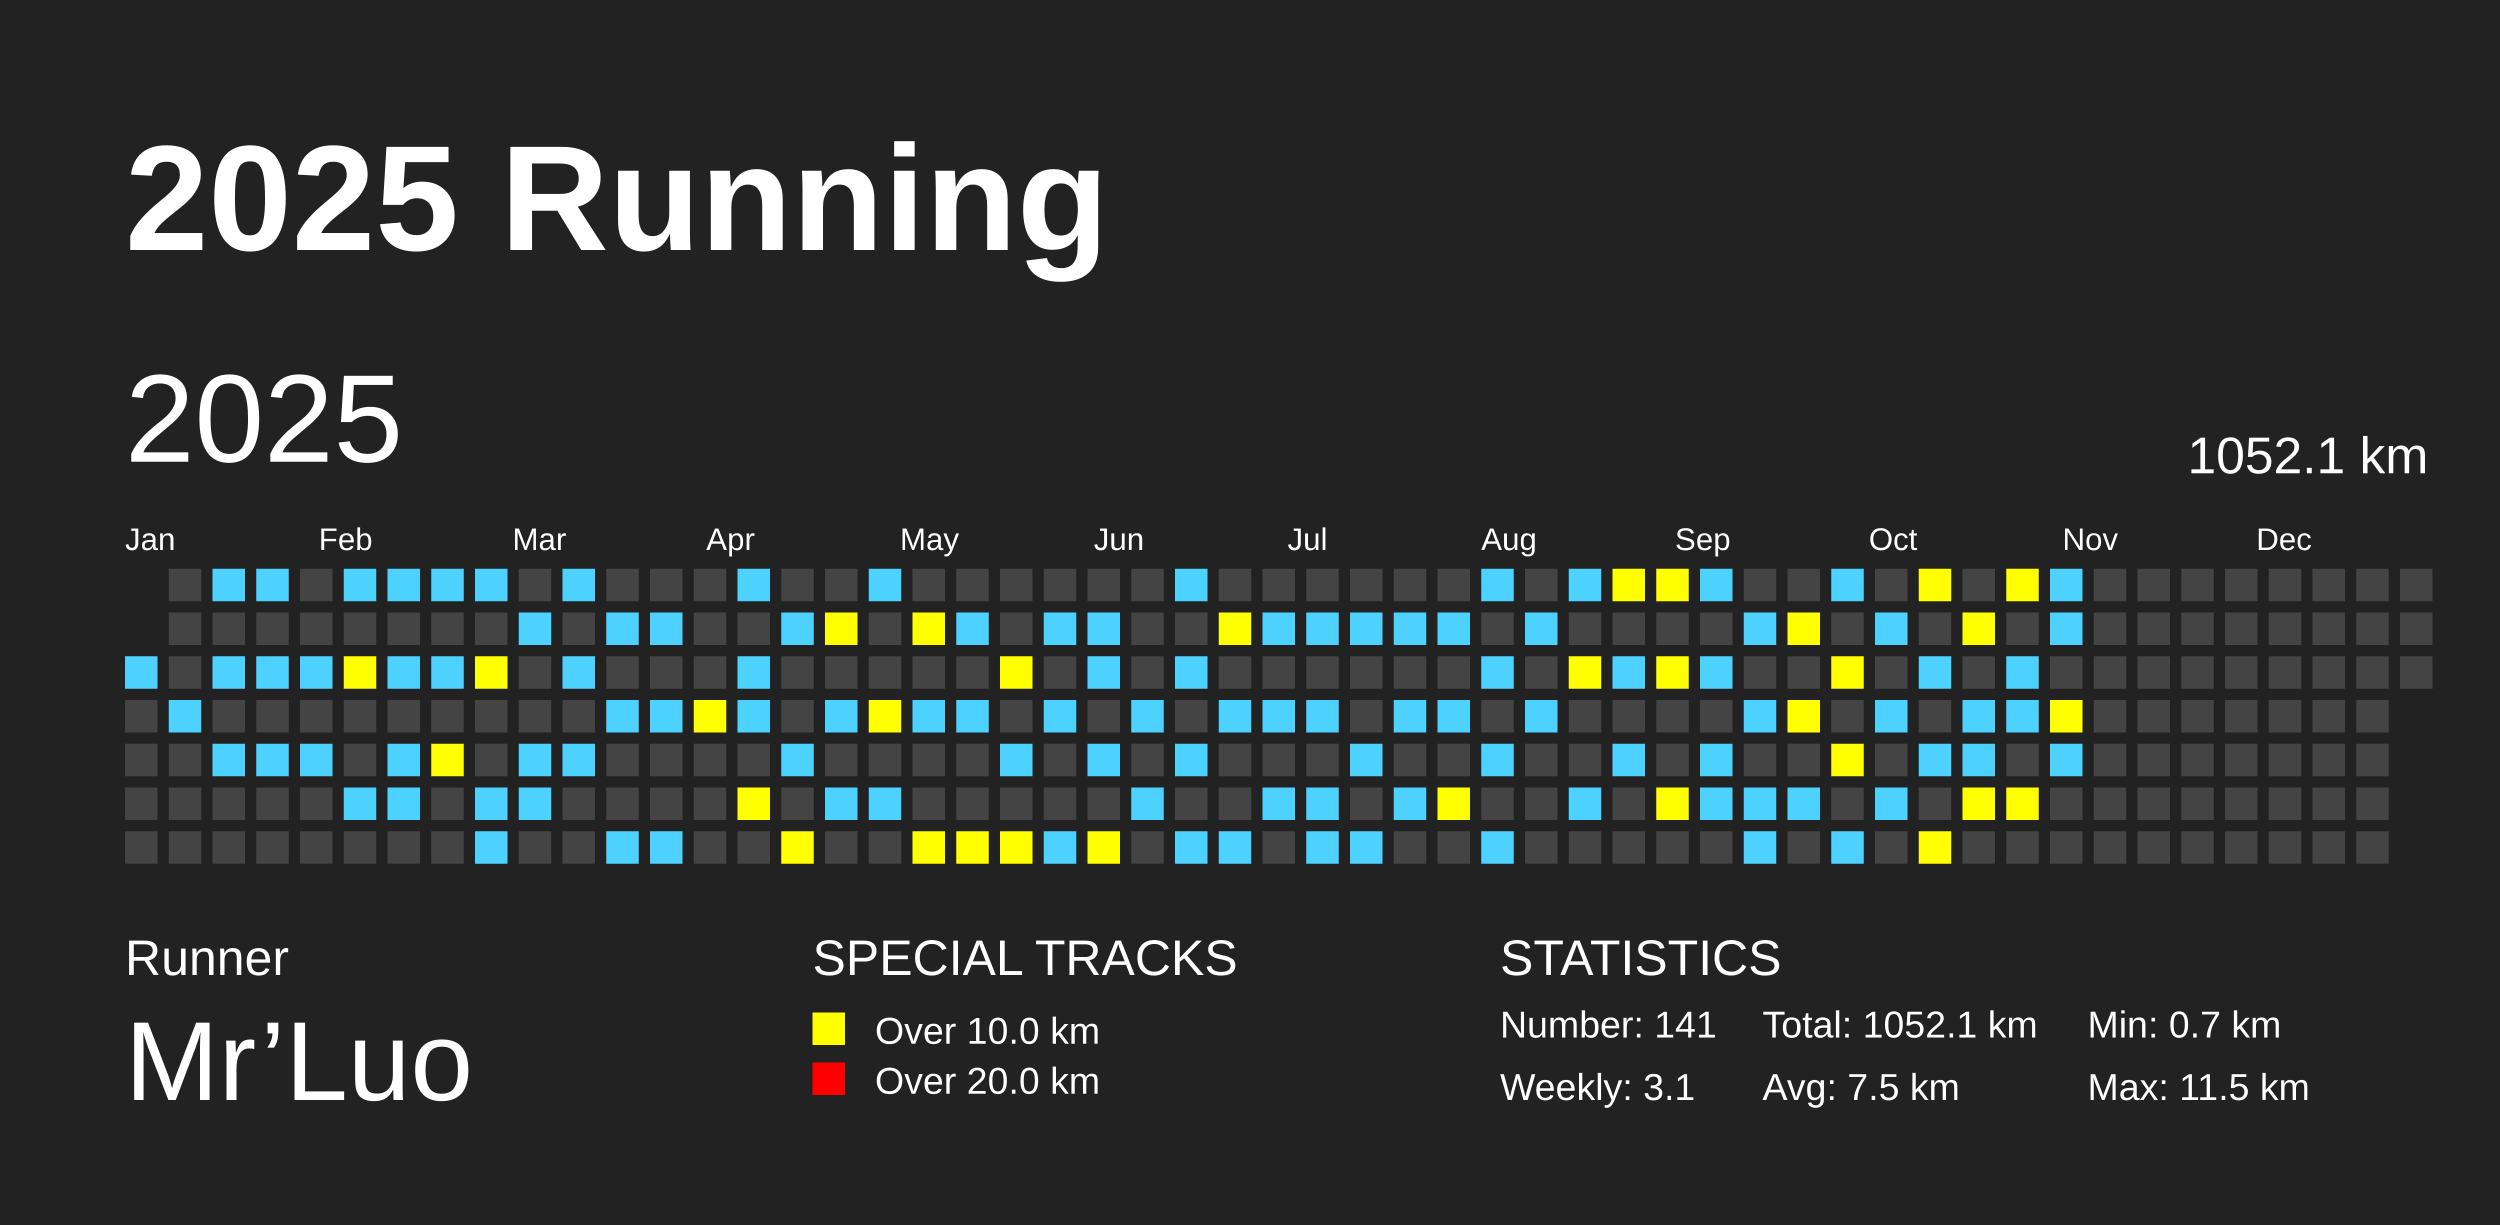
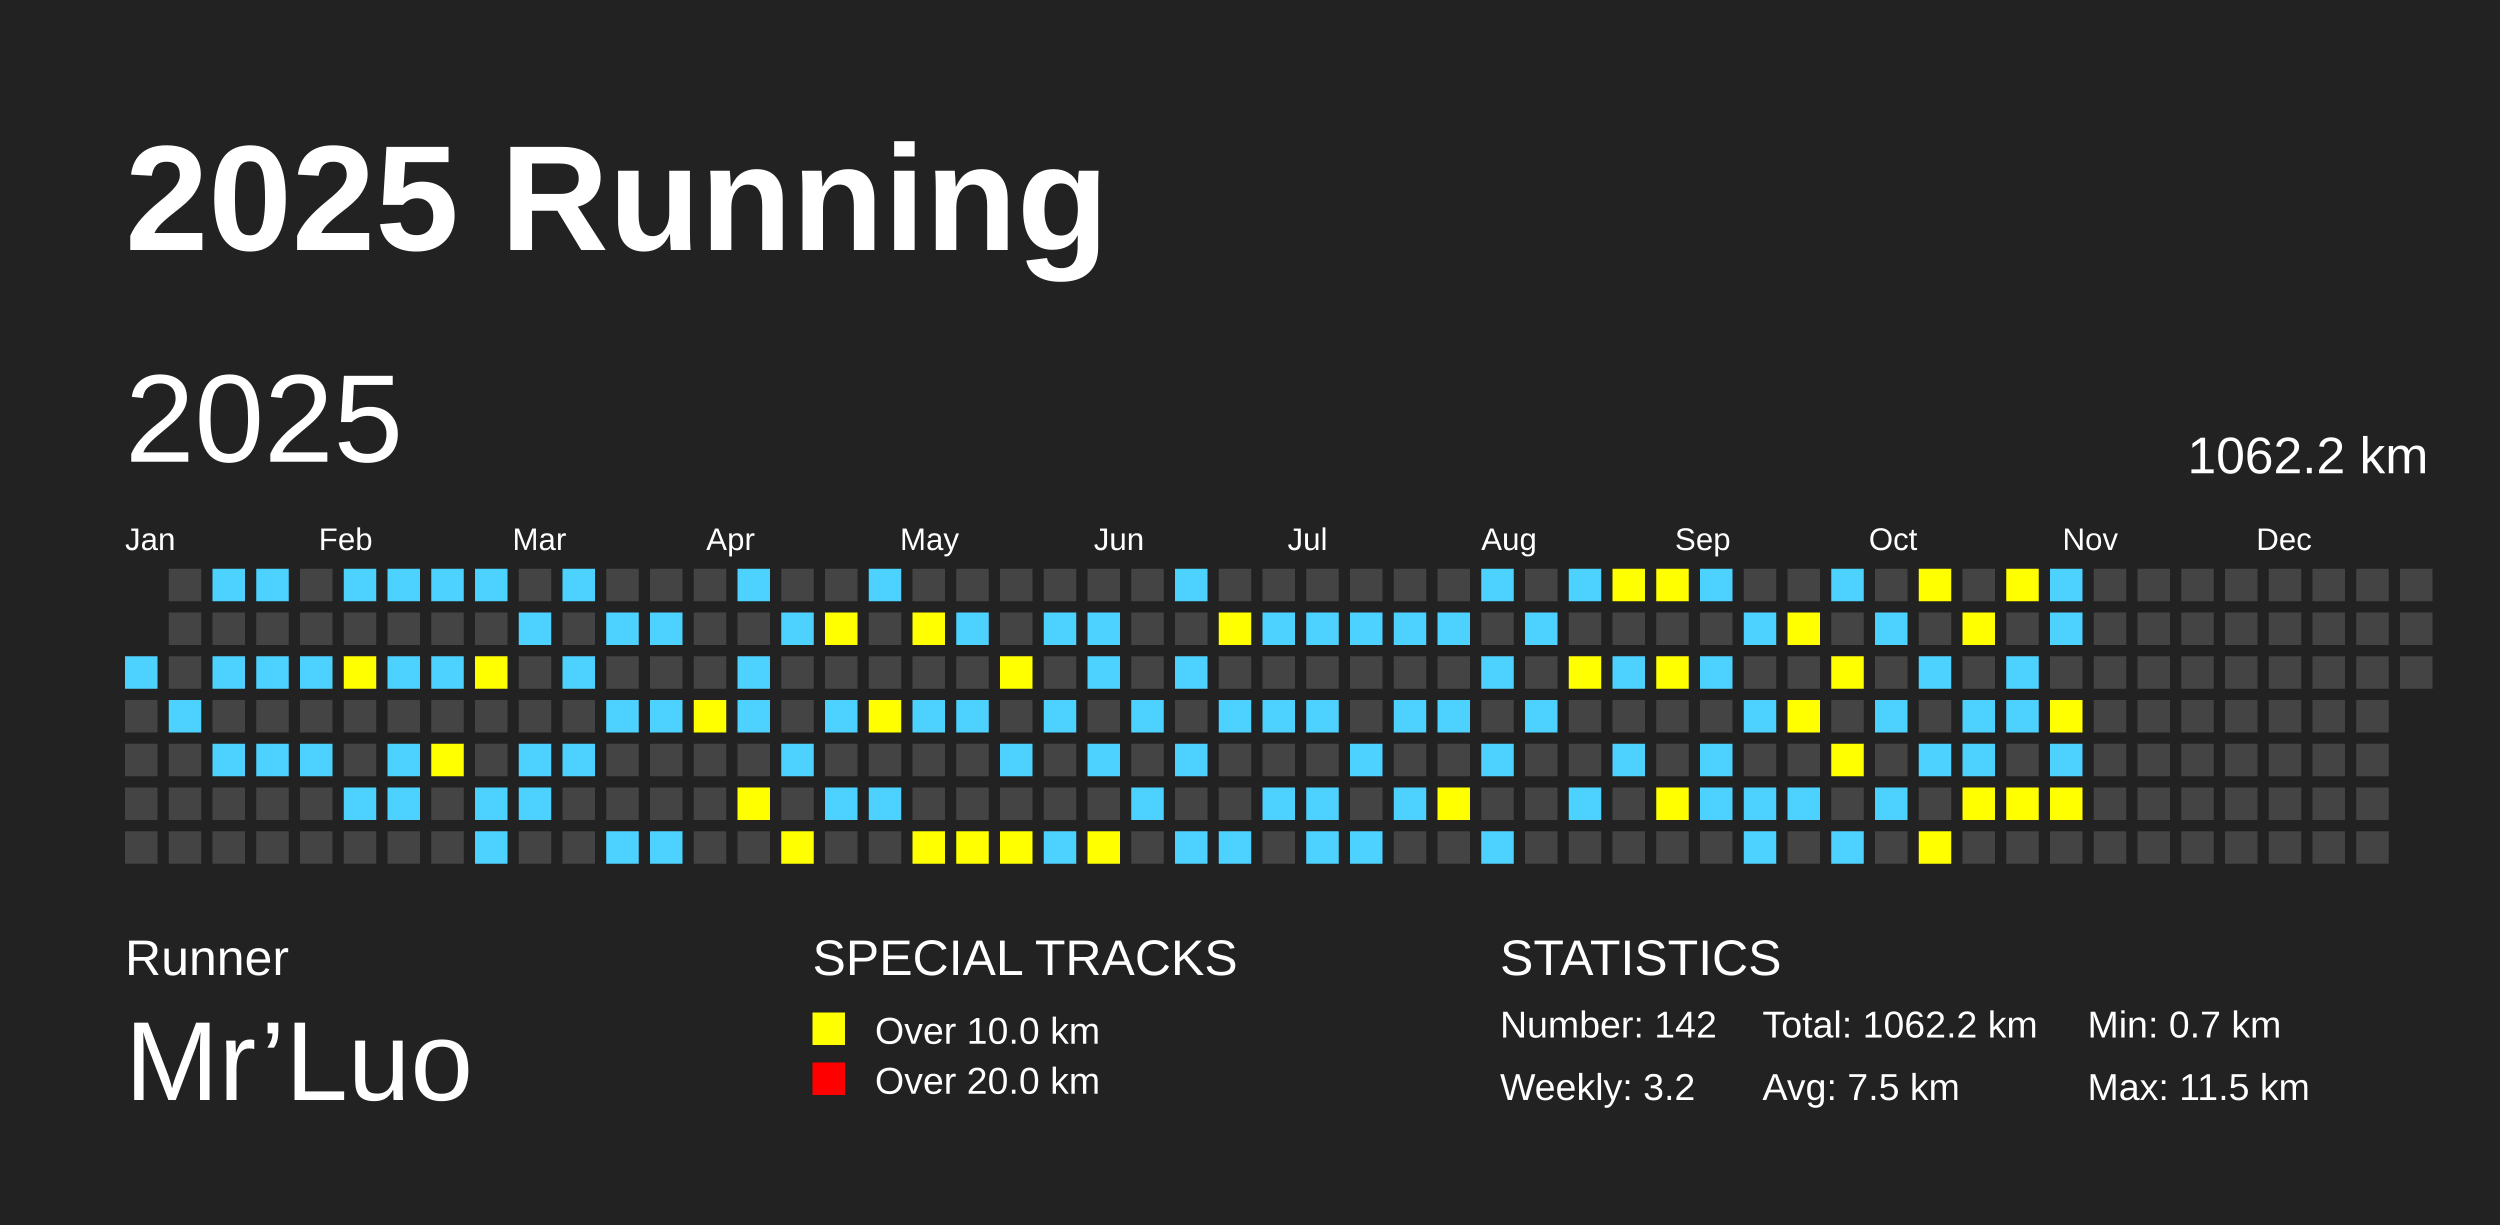
<svg xmlns="http://www.w3.org/2000/svg" baseProfile="full" height="98mm" version="1.1" viewBox="0,0,200,98" width="200mm">
  <defs />
  <rect fill="#222222" height="98" width="200" x="0" y="0" />
  <text fill="#FFFFFF" style="font-size:12px; font-family:Arial; font-weight:bold;" x="10" y="20">2025 Running</text>
  <text fill="#FFFFFF" style="font-size:4px; font-family:Arial" x="10" y="78">Runner</text>
  <text fill="#FFFFFF" style="font-size:9px; font-family:Arial" x="10" y="88">Mr’Luo</text>
  <text fill="#FFFFFF" style="font-size:4px; font-family:Arial" x="65" y="78">SPECIAL TRACKS</text>
  <rect fill="yellow" height="2.6" width="2.6" x="65" y="81" />
  <text fill="#FFFFFF" style="font-size:3px; font-family:Arial" x="70" y="83.5">Over 10.0 km</text>
  <rect fill="red" height="2.6" width="2.6" x="65" y="85" />
  <text fill="#FFFFFF" style="font-size:3px; font-family:Arial" x="70" y="87.5">Over 20.0 km</text>
  <text fill="#FFFFFF" style="font-size:4px; font-family:Arial" x="120" y="78">STATISTICS</text>
-   <text fill="#FFFFFF" style="font-size:3px; font-family:Arial" x="120" y="83">Number: 141</text>
-   <text fill="#FFFFFF" style="font-size:3px; font-family:Arial" x="120" y="88">Weekly: 3.1</text>
-   <text fill="#FFFFFF" style="font-size:3px; font-family:Arial" x="141" y="83">Total: 1052.1 km</text>
+   <text fill="#FFFFFF" style="font-size:3px; font-family:Arial" x="120" y="83">Number: 142</text>
+   <text fill="#FFFFFF" style="font-size:3px; font-family:Arial" x="120" y="88">Weekly: 3.2</text>
+   <text fill="#FFFFFF" style="font-size:3px; font-family:Arial" x="141" y="83">Total: 1062.2 km</text>
  <text fill="#FFFFFF" style="font-size:3px; font-family:Arial" x="141" y="88">Avg: 7.5 km</text>
  <text fill="#FFFFFF" style="font-size:3px; font-family:Arial" x="167" y="83">Min: 0.7 km</text>
  <text fill="#FFFFFF" style="font-size:3px; font-family:Arial" x="167" y="88">Max: 11.5 km</text>
  <text dominant-baseline="hanging" fill="#FFFFFF" style="font-size:10.0px; font-family:Arial;" x="10" y="30">2025</text>
-   <text dominant-baseline="hanging" fill="#FFFFFF" style="font-size:4.125px; font-family:Arial;" x="175" y="35">1052.1 km</text>
+   <text dominant-baseline="hanging" fill="#FFFFFF" style="font-size:4.125px; font-family:Arial;" x="175" y="35">1062.2 km</text>
  <text fill="#FFFFFF" style="font-size:2.5px; font-family:Arial" x="10.0" y="44">Jan</text>
  <text fill="#FFFFFF" style="font-size:2.5px; font-family:Arial" x="25.5" y="44">Feb</text>
  <text fill="#FFFFFF" style="font-size:2.5px; font-family:Arial" x="41.0" y="44">Mar</text>
  <text fill="#FFFFFF" style="font-size:2.5px; font-family:Arial" x="56.5" y="44">Apr</text>
  <text fill="#FFFFFF" style="font-size:2.5px; font-family:Arial" x="72.0" y="44">May</text>
  <text fill="#FFFFFF" style="font-size:2.5px; font-family:Arial" x="87.5" y="44">Jun</text>
  <text fill="#FFFFFF" style="font-size:2.5px; font-family:Arial" x="103.0" y="44">Jul</text>
  <text fill="#FFFFFF" style="font-size:2.5px; font-family:Arial" x="118.5" y="44">Aug</text>
  <text fill="#FFFFFF" style="font-size:2.5px; font-family:Arial" x="134.0" y="44">Sep</text>
  <text fill="#FFFFFF" style="font-size:2.5px; font-family:Arial" x="149.5" y="44">Oct</text>
  <text fill="#FFFFFF" style="font-size:2.5px; font-family:Arial" x="165.0" y="44">Nov</text>
  <text fill="#FFFFFF" style="font-size:2.5px; font-family:Arial" x="180.5" y="44">Dec</text>
  <rect fill="#4DD2FF" height="2.6" width="2.6" x="10.0" y="52.5" />
  <rect fill="#444444" height="2.6" width="2.6" x="10.0" y="56.0" />
  <rect fill="#444444" height="2.6" width="2.6" x="10.0" y="59.5" />
  <rect fill="#444444" height="2.6" width="2.6" x="10.0" y="63.0" />
  <rect fill="#444444" height="2.6" width="2.6" x="10.0" y="66.5" />
  <rect fill="#444444" height="2.6" width="2.6" x="13.5" y="45.5" />
  <rect fill="#444444" height="2.6" width="2.6" x="13.5" y="49.0" />
  <rect fill="#444444" height="2.6" width="2.6" x="13.5" y="52.5" />
  <rect fill="#4DD2FF" height="2.6" width="2.6" x="13.5" y="56.0" />
  <rect fill="#444444" height="2.6" width="2.6" x="13.5" y="59.5" />
  <rect fill="#444444" height="2.6" width="2.6" x="13.5" y="63.0" />
  <rect fill="#444444" height="2.6" width="2.6" x="13.5" y="66.5" />
  <rect fill="#4DD2FF" height="2.6" width="2.6" x="17.0" y="45.5" />
  <rect fill="#444444" height="2.6" width="2.6" x="17.0" y="49.0" />
  <rect fill="#4DD2FF" height="2.6" width="2.6" x="17.0" y="52.5" />
  <rect fill="#444444" height="2.6" width="2.6" x="17.0" y="56.0" />
  <rect fill="#4DD2FF" height="2.6" width="2.6" x="17.0" y="59.5" />
  <rect fill="#444444" height="2.6" width="2.6" x="17.0" y="63.0" />
  <rect fill="#444444" height="2.6" width="2.6" x="17.0" y="66.5" />
  <rect fill="#4DD2FF" height="2.6" width="2.6" x="20.5" y="45.5" />
  <rect fill="#444444" height="2.6" width="2.6" x="20.5" y="49.0" />
  <rect fill="#4DD2FF" height="2.6" width="2.6" x="20.5" y="52.5" />
  <rect fill="#444444" height="2.6" width="2.6" x="20.5" y="56.0" />
  <rect fill="#4DD2FF" height="2.6" width="2.6" x="20.5" y="59.5" />
  <rect fill="#444444" height="2.6" width="2.6" x="20.5" y="63.0" />
  <rect fill="#444444" height="2.6" width="2.6" x="20.5" y="66.5" />
  <rect fill="#444444" height="2.6" width="2.6" x="24.0" y="45.5" />
  <rect fill="#444444" height="2.6" width="2.6" x="24.0" y="49.0" />
  <rect fill="#4DD2FF" height="2.6" width="2.6" x="24.0" y="52.5" />
  <rect fill="#444444" height="2.6" width="2.6" x="24.0" y="56.0" />
  <rect fill="#4DD2FF" height="2.6" width="2.6" x="24.0" y="59.5" />
  <rect fill="#444444" height="2.6" width="2.6" x="24.0" y="63.0" />
  <rect fill="#444444" height="2.6" width="2.6" x="24.0" y="66.5" />
  <rect fill="#4DD2FF" height="2.6" width="2.6" x="27.5" y="45.5" />
  <rect fill="#444444" height="2.6" width="2.6" x="27.5" y="49.0" />
  <rect fill="yellow" height="2.6" width="2.6" x="27.5" y="52.5" />
  <rect fill="#444444" height="2.6" width="2.6" x="27.5" y="56.0" />
  <rect fill="#444444" height="2.6" width="2.6" x="27.5" y="59.5" />
  <rect fill="#4DD2FF" height="2.6" width="2.6" x="27.5" y="63.0" />
  <rect fill="#444444" height="2.6" width="2.6" x="27.5" y="66.5" />
  <rect fill="#4DD2FF" height="2.6" width="2.6" x="31.0" y="45.5" />
  <rect fill="#444444" height="2.6" width="2.6" x="31.0" y="49.0" />
  <rect fill="#4DD2FF" height="2.6" width="2.6" x="31.0" y="52.5" />
  <rect fill="#444444" height="2.6" width="2.6" x="31.0" y="56.0" />
  <rect fill="#4DD2FF" height="2.6" width="2.6" x="31.0" y="59.5" />
  <rect fill="#4DD2FF" height="2.6" width="2.6" x="31.0" y="63.0" />
  <rect fill="#444444" height="2.6" width="2.6" x="31.0" y="66.5" />
  <rect fill="#4DD2FF" height="2.6" width="2.6" x="34.5" y="45.5" />
  <rect fill="#444444" height="2.6" width="2.6" x="34.5" y="49.0" />
  <rect fill="#4DD2FF" height="2.6" width="2.6" x="34.5" y="52.5" />
  <rect fill="#444444" height="2.6" width="2.6" x="34.5" y="56.0" />
  <rect fill="yellow" height="2.6" width="2.6" x="34.5" y="59.5" />
  <rect fill="#444444" height="2.6" width="2.6" x="34.5" y="63.0" />
  <rect fill="#444444" height="2.6" width="2.6" x="34.5" y="66.5" />
  <rect fill="#4DD2FF" height="2.6" width="2.6" x="38.0" y="45.5" />
  <rect fill="#444444" height="2.6" width="2.6" x="38.0" y="49.0" />
  <rect fill="yellow" height="2.6" width="2.6" x="38.0" y="52.5" />
  <rect fill="#444444" height="2.6" width="2.6" x="38.0" y="56.0" />
  <rect fill="#444444" height="2.6" width="2.6" x="38.0" y="59.5" />
  <rect fill="#4DD2FF" height="2.6" width="2.6" x="38.0" y="63.0" />
  <rect fill="#4DD2FF" height="2.6" width="2.6" x="38.0" y="66.5" />
  <rect fill="#444444" height="2.6" width="2.6" x="41.5" y="45.5" />
  <rect fill="#4DD2FF" height="2.6" width="2.6" x="41.5" y="49.0" />
  <rect fill="#444444" height="2.6" width="2.6" x="41.5" y="52.5" />
  <rect fill="#444444" height="2.6" width="2.6" x="41.5" y="56.0" />
  <rect fill="#4DD2FF" height="2.6" width="2.6" x="41.5" y="59.5" />
  <rect fill="#4DD2FF" height="2.6" width="2.6" x="41.5" y="63.0" />
  <rect fill="#444444" height="2.6" width="2.6" x="41.5" y="66.5" />
  <rect fill="#4DD2FF" height="2.6" width="2.6" x="45.0" y="45.5" />
  <rect fill="#444444" height="2.6" width="2.6" x="45.0" y="49.0" />
  <rect fill="#4DD2FF" height="2.6" width="2.6" x="45.0" y="52.5" />
  <rect fill="#444444" height="2.6" width="2.6" x="45.0" y="56.0" />
  <rect fill="#4DD2FF" height="2.6" width="2.6" x="45.0" y="59.5" />
  <rect fill="#444444" height="2.6" width="2.6" x="45.0" y="63.0" />
  <rect fill="#444444" height="2.6" width="2.6" x="45.0" y="66.5" />
  <rect fill="#444444" height="2.6" width="2.6" x="48.5" y="45.5" />
  <rect fill="#4DD2FF" height="2.6" width="2.6" x="48.5" y="49.0" />
  <rect fill="#444444" height="2.6" width="2.6" x="48.5" y="52.5" />
  <rect fill="#4DD2FF" height="2.6" width="2.6" x="48.5" y="56.0" />
  <rect fill="#444444" height="2.6" width="2.6" x="48.5" y="59.5" />
  <rect fill="#444444" height="2.6" width="2.6" x="48.5" y="63.0" />
  <rect fill="#4DD2FF" height="2.6" width="2.6" x="48.5" y="66.5" />
  <rect fill="#444444" height="2.6" width="2.6" x="52.0" y="45.5" />
  <rect fill="#4DD2FF" height="2.6" width="2.6" x="52.0" y="49.0" />
  <rect fill="#444444" height="2.6" width="2.6" x="52.0" y="52.5" />
  <rect fill="#4DD2FF" height="2.6" width="2.6" x="52.0" y="56.0" />
  <rect fill="#444444" height="2.6" width="2.6" x="52.0" y="59.5" />
  <rect fill="#444444" height="2.6" width="2.6" x="52.0" y="63.0" />
  <rect fill="#4DD2FF" height="2.6" width="2.6" x="52.0" y="66.5" />
  <rect fill="#444444" height="2.6" width="2.6" x="55.5" y="45.5" />
  <rect fill="#444444" height="2.6" width="2.6" x="55.5" y="49.0" />
  <rect fill="#444444" height="2.6" width="2.6" x="55.5" y="52.5" />
  <rect fill="yellow" height="2.6" width="2.6" x="55.5" y="56.0" />
  <rect fill="#444444" height="2.6" width="2.6" x="55.5" y="59.5" />
  <rect fill="#444444" height="2.6" width="2.6" x="55.5" y="63.0" />
  <rect fill="#444444" height="2.6" width="2.6" x="55.5" y="66.5" />
  <rect fill="#4DD2FF" height="2.6" width="2.6" x="59.0" y="45.5" />
  <rect fill="#444444" height="2.6" width="2.6" x="59.0" y="49.0" />
  <rect fill="#4DD2FF" height="2.6" width="2.6" x="59.0" y="52.5" />
  <rect fill="#4DD2FF" height="2.6" width="2.6" x="59.0" y="56.0" />
  <rect fill="#444444" height="2.6" width="2.6" x="59.0" y="59.5" />
  <rect fill="yellow" height="2.6" width="2.6" x="59.0" y="63.0" />
  <rect fill="#444444" height="2.6" width="2.6" x="59.0" y="66.5" />
  <rect fill="#444444" height="2.6" width="2.6" x="62.5" y="45.5" />
  <rect fill="#4DD2FF" height="2.6" width="2.6" x="62.5" y="49.0" />
  <rect fill="#444444" height="2.6" width="2.6" x="62.5" y="52.5" />
  <rect fill="#444444" height="2.6" width="2.6" x="62.5" y="56.0" />
  <rect fill="#4DD2FF" height="2.6" width="2.6" x="62.5" y="59.5" />
  <rect fill="#444444" height="2.6" width="2.6" x="62.5" y="63.0" />
  <rect fill="yellow" height="2.6" width="2.6" x="62.5" y="66.5" />
  <rect fill="#444444" height="2.6" width="2.6" x="66.0" y="45.5" />
  <rect fill="yellow" height="2.6" width="2.6" x="66.0" y="49.0" />
  <rect fill="#444444" height="2.6" width="2.6" x="66.0" y="52.5" />
  <rect fill="#4DD2FF" height="2.6" width="2.6" x="66.0" y="56.0" />
  <rect fill="#444444" height="2.6" width="2.6" x="66.0" y="59.5" />
  <rect fill="#4DD2FF" height="2.6" width="2.6" x="66.0" y="63.0" />
  <rect fill="#444444" height="2.6" width="2.6" x="66.0" y="66.5" />
  <rect fill="#4DD2FF" height="2.6" width="2.6" x="69.5" y="45.5" />
  <rect fill="#444444" height="2.6" width="2.6" x="69.5" y="49.0" />
  <rect fill="#444444" height="2.6" width="2.6" x="69.5" y="52.5" />
  <rect fill="yellow" height="2.6" width="2.6" x="69.5" y="56.0" />
  <rect fill="#444444" height="2.6" width="2.6" x="69.5" y="59.5" />
  <rect fill="#4DD2FF" height="2.6" width="2.6" x="69.5" y="63.0" />
  <rect fill="#444444" height="2.6" width="2.6" x="69.5" y="66.5" />
  <rect fill="#444444" height="2.6" width="2.6" x="73.0" y="45.5" />
  <rect fill="yellow" height="2.6" width="2.6" x="73.0" y="49.0" />
  <rect fill="#444444" height="2.6" width="2.6" x="73.0" y="52.5" />
  <rect fill="#4DD2FF" height="2.6" width="2.6" x="73.0" y="56.0" />
  <rect fill="#444444" height="2.6" width="2.6" x="73.0" y="59.5" />
  <rect fill="#444444" height="2.6" width="2.6" x="73.0" y="63.0" />
  <rect fill="yellow" height="2.6" width="2.6" x="73.0" y="66.5" />
  <rect fill="#444444" height="2.6" width="2.6" x="76.5" y="45.5" />
  <rect fill="#4DD2FF" height="2.6" width="2.6" x="76.5" y="49.0" />
  <rect fill="#444444" height="2.6" width="2.6" x="76.5" y="52.5" />
  <rect fill="#4DD2FF" height="2.6" width="2.6" x="76.5" y="56.0" />
  <rect fill="#444444" height="2.6" width="2.6" x="76.5" y="59.5" />
  <rect fill="#444444" height="2.6" width="2.6" x="76.5" y="63.0" />
  <rect fill="yellow" height="2.6" width="2.6" x="76.5" y="66.5" />
  <rect fill="#444444" height="2.6" width="2.6" x="80.0" y="45.5" />
  <rect fill="#444444" height="2.6" width="2.6" x="80.0" y="49.0" />
  <rect fill="yellow" height="2.6" width="2.6" x="80.0" y="52.5" />
  <rect fill="#444444" height="2.6" width="2.6" x="80.0" y="56.0" />
  <rect fill="#4DD2FF" height="2.6" width="2.6" x="80.0" y="59.5" />
  <rect fill="#444444" height="2.6" width="2.6" x="80.0" y="63.0" />
  <rect fill="yellow" height="2.6" width="2.6" x="80.0" y="66.5" />
  <rect fill="#444444" height="2.6" width="2.6" x="83.5" y="45.5" />
  <rect fill="#4DD2FF" height="2.6" width="2.6" x="83.5" y="49.0" />
  <rect fill="#444444" height="2.6" width="2.6" x="83.5" y="52.5" />
  <rect fill="#4DD2FF" height="2.6" width="2.6" x="83.5" y="56.0" />
  <rect fill="#444444" height="2.6" width="2.6" x="83.5" y="59.5" />
  <rect fill="#444444" height="2.6" width="2.6" x="83.5" y="63.0" />
  <rect fill="#4DD2FF" height="2.6" width="2.6" x="83.5" y="66.5" />
  <rect fill="#444444" height="2.6" width="2.6" x="87.0" y="45.5" />
  <rect fill="#4DD2FF" height="2.6" width="2.6" x="87.0" y="49.0" />
  <rect fill="#4DD2FF" height="2.6" width="2.6" x="87.0" y="52.5" />
  <rect fill="#444444" height="2.6" width="2.6" x="87.0" y="56.0" />
  <rect fill="#4DD2FF" height="2.6" width="2.6" x="87.0" y="59.5" />
  <rect fill="#444444" height="2.6" width="2.6" x="87.0" y="63.0" />
  <rect fill="yellow" height="2.6" width="2.6" x="87.0" y="66.5" />
  <rect fill="#444444" height="2.6" width="2.6" x="90.5" y="45.5" />
  <rect fill="#444444" height="2.6" width="2.6" x="90.5" y="49.0" />
  <rect fill="#444444" height="2.6" width="2.6" x="90.5" y="52.5" />
  <rect fill="#4DD2FF" height="2.6" width="2.6" x="90.5" y="56.0" />
  <rect fill="#444444" height="2.6" width="2.6" x="90.5" y="59.5" />
  <rect fill="#4DD2FF" height="2.6" width="2.6" x="90.5" y="63.0" />
  <rect fill="#444444" height="2.6" width="2.6" x="90.5" y="66.5" />
  <rect fill="#4DD2FF" height="2.6" width="2.6" x="94.0" y="45.5" />
  <rect fill="#444444" height="2.6" width="2.6" x="94.0" y="49.0" />
  <rect fill="#4DD2FF" height="2.6" width="2.6" x="94.0" y="52.5" />
  <rect fill="#444444" height="2.6" width="2.6" x="94.0" y="56.0" />
  <rect fill="#4DD2FF" height="2.6" width="2.6" x="94.0" y="59.5" />
  <rect fill="#444444" height="2.6" width="2.6" x="94.0" y="63.0" />
  <rect fill="#4DD2FF" height="2.6" width="2.6" x="94.0" y="66.5" />
  <rect fill="#444444" height="2.6" width="2.6" x="97.5" y="45.5" />
  <rect fill="yellow" height="2.6" width="2.6" x="97.5" y="49.0" />
  <rect fill="#444444" height="2.6" width="2.6" x="97.5" y="52.5" />
  <rect fill="#4DD2FF" height="2.6" width="2.6" x="97.5" y="56.0" />
  <rect fill="#444444" height="2.6" width="2.6" x="97.5" y="59.5" />
  <rect fill="#444444" height="2.6" width="2.6" x="97.5" y="63.0" />
  <rect fill="#4DD2FF" height="2.6" width="2.6" x="97.5" y="66.5" />
  <rect fill="#444444" height="2.6" width="2.6" x="101.0" y="45.5" />
  <rect fill="#4DD2FF" height="2.6" width="2.6" x="101.0" y="49.0" />
  <rect fill="#444444" height="2.6" width="2.6" x="101.0" y="52.5" />
  <rect fill="#4DD2FF" height="2.6" width="2.6" x="101.0" y="56.0" />
  <rect fill="#444444" height="2.6" width="2.6" x="101.0" y="59.5" />
  <rect fill="#4DD2FF" height="2.6" width="2.6" x="101.0" y="63.0" />
  <rect fill="#444444" height="2.6" width="2.6" x="101.0" y="66.5" />
  <rect fill="#444444" height="2.6" width="2.6" x="104.5" y="45.5" />
  <rect fill="#4DD2FF" height="2.6" width="2.6" x="104.5" y="49.0" />
  <rect fill="#444444" height="2.6" width="2.6" x="104.5" y="52.5" />
  <rect fill="#4DD2FF" height="2.6" width="2.6" x="104.5" y="56.0" />
  <rect fill="#444444" height="2.6" width="2.6" x="104.5" y="59.5" />
  <rect fill="#4DD2FF" height="2.6" width="2.6" x="104.5" y="63.0" />
  <rect fill="#4DD2FF" height="2.6" width="2.6" x="104.5" y="66.5" />
  <rect fill="#444444" height="2.6" width="2.6" x="108.0" y="45.5" />
  <rect fill="#4DD2FF" height="2.6" width="2.6" x="108.0" y="49.0" />
  <rect fill="#444444" height="2.6" width="2.6" x="108.0" y="52.5" />
  <rect fill="#444444" height="2.6" width="2.6" x="108.0" y="56.0" />
  <rect fill="#4DD2FF" height="2.6" width="2.6" x="108.0" y="59.5" />
  <rect fill="#444444" height="2.6" width="2.6" x="108.0" y="63.0" />
  <rect fill="#4DD2FF" height="2.6" width="2.6" x="108.0" y="66.5" />
  <rect fill="#444444" height="2.6" width="2.6" x="111.5" y="45.5" />
  <rect fill="#4DD2FF" height="2.6" width="2.6" x="111.5" y="49.0" />
  <rect fill="#444444" height="2.6" width="2.6" x="111.5" y="52.5" />
  <rect fill="#4DD2FF" height="2.6" width="2.6" x="111.5" y="56.0" />
  <rect fill="#444444" height="2.6" width="2.6" x="111.5" y="59.5" />
  <rect fill="#4DD2FF" height="2.6" width="2.6" x="111.5" y="63.0" />
  <rect fill="#444444" height="2.6" width="2.6" x="111.5" y="66.5" />
  <rect fill="#444444" height="2.6" width="2.6" x="115.0" y="45.5" />
  <rect fill="#4DD2FF" height="2.6" width="2.6" x="115.0" y="49.0" />
  <rect fill="#444444" height="2.6" width="2.6" x="115.0" y="52.5" />
  <rect fill="#4DD2FF" height="2.6" width="2.6" x="115.0" y="56.0" />
  <rect fill="#444444" height="2.6" width="2.6" x="115.0" y="59.5" />
  <rect fill="yellow" height="2.6" width="2.6" x="115.0" y="63.0" />
  <rect fill="#444444" height="2.6" width="2.6" x="115.0" y="66.5" />
  <rect fill="#4DD2FF" height="2.6" width="2.6" x="118.5" y="45.5" />
  <rect fill="#444444" height="2.6" width="2.6" x="118.5" y="49.0" />
  <rect fill="#4DD2FF" height="2.6" width="2.6" x="118.5" y="52.5" />
  <rect fill="#444444" height="2.6" width="2.6" x="118.5" y="56.0" />
  <rect fill="#4DD2FF" height="2.6" width="2.6" x="118.5" y="59.5" />
  <rect fill="#444444" height="2.6" width="2.6" x="118.5" y="63.0" />
  <rect fill="#4DD2FF" height="2.6" width="2.6" x="118.5" y="66.5" />
  <rect fill="#444444" height="2.6" width="2.6" x="122.0" y="45.5" />
  <rect fill="#4DD2FF" height="2.6" width="2.6" x="122.0" y="49.0" />
  <rect fill="#444444" height="2.6" width="2.6" x="122.0" y="52.5" />
  <rect fill="#4DD2FF" height="2.6" width="2.6" x="122.0" y="56.0" />
  <rect fill="#444444" height="2.6" width="2.6" x="122.0" y="59.5" />
  <rect fill="#444444" height="2.6" width="2.6" x="122.0" y="63.0" />
  <rect fill="#444444" height="2.6" width="2.6" x="122.0" y="66.5" />
  <rect fill="#4DD2FF" height="2.6" width="2.6" x="125.5" y="45.5" />
  <rect fill="#444444" height="2.6" width="2.6" x="125.5" y="49.0" />
  <rect fill="yellow" height="2.6" width="2.6" x="125.5" y="52.5" />
  <rect fill="#444444" height="2.6" width="2.6" x="125.5" y="56.0" />
  <rect fill="#444444" height="2.6" width="2.6" x="125.5" y="59.5" />
  <rect fill="#4DD2FF" height="2.6" width="2.6" x="125.5" y="63.0" />
  <rect fill="#444444" height="2.6" width="2.6" x="125.5" y="66.5" />
  <rect fill="yellow" height="2.6" width="2.6" x="129.0" y="45.5" />
  <rect fill="#444444" height="2.6" width="2.6" x="129.0" y="49.0" />
  <rect fill="#4DD2FF" height="2.6" width="2.6" x="129.0" y="52.5" />
  <rect fill="#444444" height="2.6" width="2.6" x="129.0" y="56.0" />
  <rect fill="#4DD2FF" height="2.6" width="2.6" x="129.0" y="59.5" />
  <rect fill="#444444" height="2.6" width="2.6" x="129.0" y="63.0" />
  <rect fill="#444444" height="2.6" width="2.6" x="129.0" y="66.5" />
  <rect fill="yellow" height="2.6" width="2.6" x="132.5" y="45.5" />
  <rect fill="#444444" height="2.6" width="2.6" x="132.5" y="49.0" />
  <rect fill="yellow" height="2.6" width="2.6" x="132.5" y="52.5" />
  <rect fill="#444444" height="2.6" width="2.6" x="132.5" y="56.0" />
  <rect fill="#444444" height="2.6" width="2.6" x="132.5" y="59.5" />
  <rect fill="yellow" height="2.6" width="2.6" x="132.5" y="63.0" />
  <rect fill="#444444" height="2.6" width="2.6" x="132.5" y="66.5" />
  <rect fill="#4DD2FF" height="2.6" width="2.6" x="136.0" y="45.5" />
  <rect fill="#444444" height="2.6" width="2.6" x="136.0" y="49.0" />
  <rect fill="#4DD2FF" height="2.6" width="2.6" x="136.0" y="52.5" />
  <rect fill="#444444" height="2.6" width="2.6" x="136.0" y="56.0" />
  <rect fill="#4DD2FF" height="2.6" width="2.6" x="136.0" y="59.5" />
  <rect fill="#4DD2FF" height="2.6" width="2.6" x="136.0" y="63.0" />
  <rect fill="#444444" height="2.6" width="2.6" x="136.0" y="66.5" />
  <rect fill="#444444" height="2.6" width="2.6" x="139.5" y="45.5" />
  <rect fill="#4DD2FF" height="2.6" width="2.6" x="139.5" y="49.0" />
  <rect fill="#444444" height="2.6" width="2.6" x="139.5" y="52.5" />
  <rect fill="#4DD2FF" height="2.6" width="2.6" x="139.5" y="56.0" />
  <rect fill="#444444" height="2.6" width="2.6" x="139.5" y="59.5" />
  <rect fill="#4DD2FF" height="2.6" width="2.6" x="139.5" y="63.0" />
  <rect fill="#4DD2FF" height="2.6" width="2.6" x="139.5" y="66.5" />
  <rect fill="#444444" height="2.6" width="2.6" x="143.0" y="45.5" />
  <rect fill="yellow" height="2.6" width="2.6" x="143.0" y="49.0" />
  <rect fill="#444444" height="2.6" width="2.6" x="143.0" y="52.5" />
  <rect fill="yellow" height="2.6" width="2.6" x="143.0" y="56.0" />
  <rect fill="#444444" height="2.6" width="2.6" x="143.0" y="59.5" />
  <rect fill="#4DD2FF" height="2.6" width="2.6" x="143.0" y="63.0" />
  <rect fill="#444444" height="2.6" width="2.6" x="143.0" y="66.5" />
  <rect fill="#4DD2FF" height="2.6" width="2.6" x="146.5" y="45.5" />
  <rect fill="#444444" height="2.6" width="2.6" x="146.5" y="49.0" />
  <rect fill="yellow" height="2.6" width="2.6" x="146.5" y="52.5" />
  <rect fill="#444444" height="2.6" width="2.6" x="146.5" y="56.0" />
  <rect fill="yellow" height="2.6" width="2.6" x="146.5" y="59.5" />
  <rect fill="#444444" height="2.6" width="2.6" x="146.5" y="63.0" />
  <rect fill="#4DD2FF" height="2.6" width="2.6" x="146.5" y="66.5" />
  <rect fill="#444444" height="2.6" width="2.6" x="150.0" y="45.5" />
  <rect fill="#4DD2FF" height="2.6" width="2.6" x="150.0" y="49.0" />
  <rect fill="#444444" height="2.6" width="2.6" x="150.0" y="52.5" />
  <rect fill="#4DD2FF" height="2.6" width="2.6" x="150.0" y="56.0" />
  <rect fill="#444444" height="2.6" width="2.6" x="150.0" y="59.5" />
  <rect fill="#4DD2FF" height="2.6" width="2.6" x="150.0" y="63.0" />
  <rect fill="#444444" height="2.6" width="2.6" x="150.0" y="66.5" />
  <rect fill="yellow" height="2.6" width="2.6" x="153.5" y="45.5" />
  <rect fill="#444444" height="2.6" width="2.6" x="153.5" y="49.0" />
  <rect fill="#4DD2FF" height="2.6" width="2.6" x="153.5" y="52.5" />
  <rect fill="#444444" height="2.6" width="2.6" x="153.5" y="56.0" />
  <rect fill="#4DD2FF" height="2.6" width="2.6" x="153.5" y="59.5" />
  <rect fill="#444444" height="2.6" width="2.6" x="153.5" y="63.0" />
  <rect fill="yellow" height="2.6" width="2.6" x="153.5" y="66.5" />
  <rect fill="#444444" height="2.6" width="2.6" x="157.0" y="45.5" />
  <rect fill="yellow" height="2.6" width="2.6" x="157.0" y="49.0" />
  <rect fill="#444444" height="2.6" width="2.6" x="157.0" y="52.5" />
  <rect fill="#4DD2FF" height="2.6" width="2.6" x="157.0" y="56.0" />
  <rect fill="#4DD2FF" height="2.6" width="2.6" x="157.0" y="59.5" />
  <rect fill="yellow" height="2.6" width="2.6" x="157.0" y="63.0" />
  <rect fill="#444444" height="2.6" width="2.6" x="157.0" y="66.5" />
  <rect fill="yellow" height="2.6" width="2.6" x="160.5" y="45.5" />
  <rect fill="#444444" height="2.6" width="2.6" x="160.5" y="49.0" />
  <rect fill="#4DD2FF" height="2.6" width="2.6" x="160.5" y="52.5" />
  <rect fill="#4DD2FF" height="2.6" width="2.6" x="160.5" y="56.0" />
  <rect fill="#444444" height="2.6" width="2.6" x="160.5" y="59.5" />
  <rect fill="yellow" height="2.6" width="2.6" x="160.5" y="63.0" />
  <rect fill="#444444" height="2.6" width="2.6" x="160.5" y="66.5" />
  <rect fill="#4DD2FF" height="2.6" width="2.6" x="164.0" y="45.5" />
  <rect fill="#4DD2FF" height="2.6" width="2.6" x="164.0" y="49.0" />
  <rect fill="#444444" height="2.6" width="2.6" x="164.0" y="52.5" />
  <rect fill="yellow" height="2.6" width="2.6" x="164.0" y="56.0" />
  <rect fill="#4DD2FF" height="2.6" width="2.6" x="164.0" y="59.5" />
-   <rect fill="#444444" height="2.6" width="2.6" x="164.0" y="63.0" />
+   <rect fill="yellow" height="2.6" width="2.6" x="164.0" y="63.0" />
  <rect fill="#444444" height="2.6" width="2.6" x="164.0" y="66.5" />
  <rect fill="#444444" height="2.6" width="2.6" x="167.5" y="45.5" />
  <rect fill="#444444" height="2.6" width="2.6" x="167.5" y="49.0" />
  <rect fill="#444444" height="2.6" width="2.6" x="167.5" y="52.5" />
  <rect fill="#444444" height="2.6" width="2.6" x="167.5" y="56.0" />
  <rect fill="#444444" height="2.6" width="2.6" x="167.5" y="59.5" />
  <rect fill="#444444" height="2.6" width="2.6" x="167.5" y="63.0" />
  <rect fill="#444444" height="2.6" width="2.6" x="167.5" y="66.5" />
  <rect fill="#444444" height="2.6" width="2.6" x="171.0" y="45.5" />
  <rect fill="#444444" height="2.6" width="2.6" x="171.0" y="49.0" />
  <rect fill="#444444" height="2.6" width="2.6" x="171.0" y="52.5" />
  <rect fill="#444444" height="2.6" width="2.6" x="171.0" y="56.0" />
  <rect fill="#444444" height="2.6" width="2.6" x="171.0" y="59.5" />
  <rect fill="#444444" height="2.6" width="2.6" x="171.0" y="63.0" />
  <rect fill="#444444" height="2.6" width="2.6" x="171.0" y="66.5" />
  <rect fill="#444444" height="2.6" width="2.6" x="174.5" y="45.5" />
  <rect fill="#444444" height="2.6" width="2.6" x="174.5" y="49.0" />
  <rect fill="#444444" height="2.6" width="2.6" x="174.5" y="52.5" />
  <rect fill="#444444" height="2.6" width="2.6" x="174.5" y="56.0" />
  <rect fill="#444444" height="2.6" width="2.6" x="174.5" y="59.5" />
  <rect fill="#444444" height="2.6" width="2.6" x="174.5" y="63.0" />
  <rect fill="#444444" height="2.6" width="2.6" x="174.5" y="66.5" />
  <rect fill="#444444" height="2.6" width="2.6" x="178.0" y="45.5" />
  <rect fill="#444444" height="2.6" width="2.6" x="178.0" y="49.0" />
  <rect fill="#444444" height="2.6" width="2.6" x="178.0" y="52.5" />
  <rect fill="#444444" height="2.6" width="2.6" x="178.0" y="56.0" />
  <rect fill="#444444" height="2.6" width="2.6" x="178.0" y="59.5" />
  <rect fill="#444444" height="2.6" width="2.6" x="178.0" y="63.0" />
  <rect fill="#444444" height="2.6" width="2.6" x="178.0" y="66.5" />
  <rect fill="#444444" height="2.6" width="2.6" x="181.5" y="45.5" />
  <rect fill="#444444" height="2.6" width="2.6" x="181.5" y="49.0" />
  <rect fill="#444444" height="2.6" width="2.6" x="181.5" y="52.5" />
  <rect fill="#444444" height="2.6" width="2.6" x="181.5" y="56.0" />
  <rect fill="#444444" height="2.6" width="2.6" x="181.5" y="59.5" />
  <rect fill="#444444" height="2.6" width="2.6" x="181.5" y="63.0" />
  <rect fill="#444444" height="2.6" width="2.6" x="181.5" y="66.5" />
  <rect fill="#444444" height="2.6" width="2.6" x="185.0" y="45.5" />
  <rect fill="#444444" height="2.6" width="2.6" x="185.0" y="49.0" />
  <rect fill="#444444" height="2.6" width="2.6" x="185.0" y="52.5" />
  <rect fill="#444444" height="2.6" width="2.6" x="185.0" y="56.0" />
  <rect fill="#444444" height="2.6" width="2.6" x="185.0" y="59.5" />
  <rect fill="#444444" height="2.6" width="2.6" x="185.0" y="63.0" />
  <rect fill="#444444" height="2.6" width="2.6" x="185.0" y="66.5" />
  <rect fill="#444444" height="2.6" width="2.6" x="188.5" y="45.5" />
  <rect fill="#444444" height="2.6" width="2.6" x="188.5" y="49.0" />
  <rect fill="#444444" height="2.6" width="2.6" x="188.5" y="52.5" />
  <rect fill="#444444" height="2.6" width="2.6" x="188.5" y="56.0" />
  <rect fill="#444444" height="2.6" width="2.6" x="188.5" y="59.5" />
  <rect fill="#444444" height="2.6" width="2.6" x="188.5" y="63.0" />
  <rect fill="#444444" height="2.6" width="2.6" x="188.5" y="66.5" />
  <rect fill="#444444" height="2.6" width="2.6" x="192.0" y="45.5" />
  <rect fill="#444444" height="2.6" width="2.6" x="192.0" y="49.0" />
  <rect fill="#444444" height="2.6" width="2.6" x="192.0" y="52.5" />
</svg>
